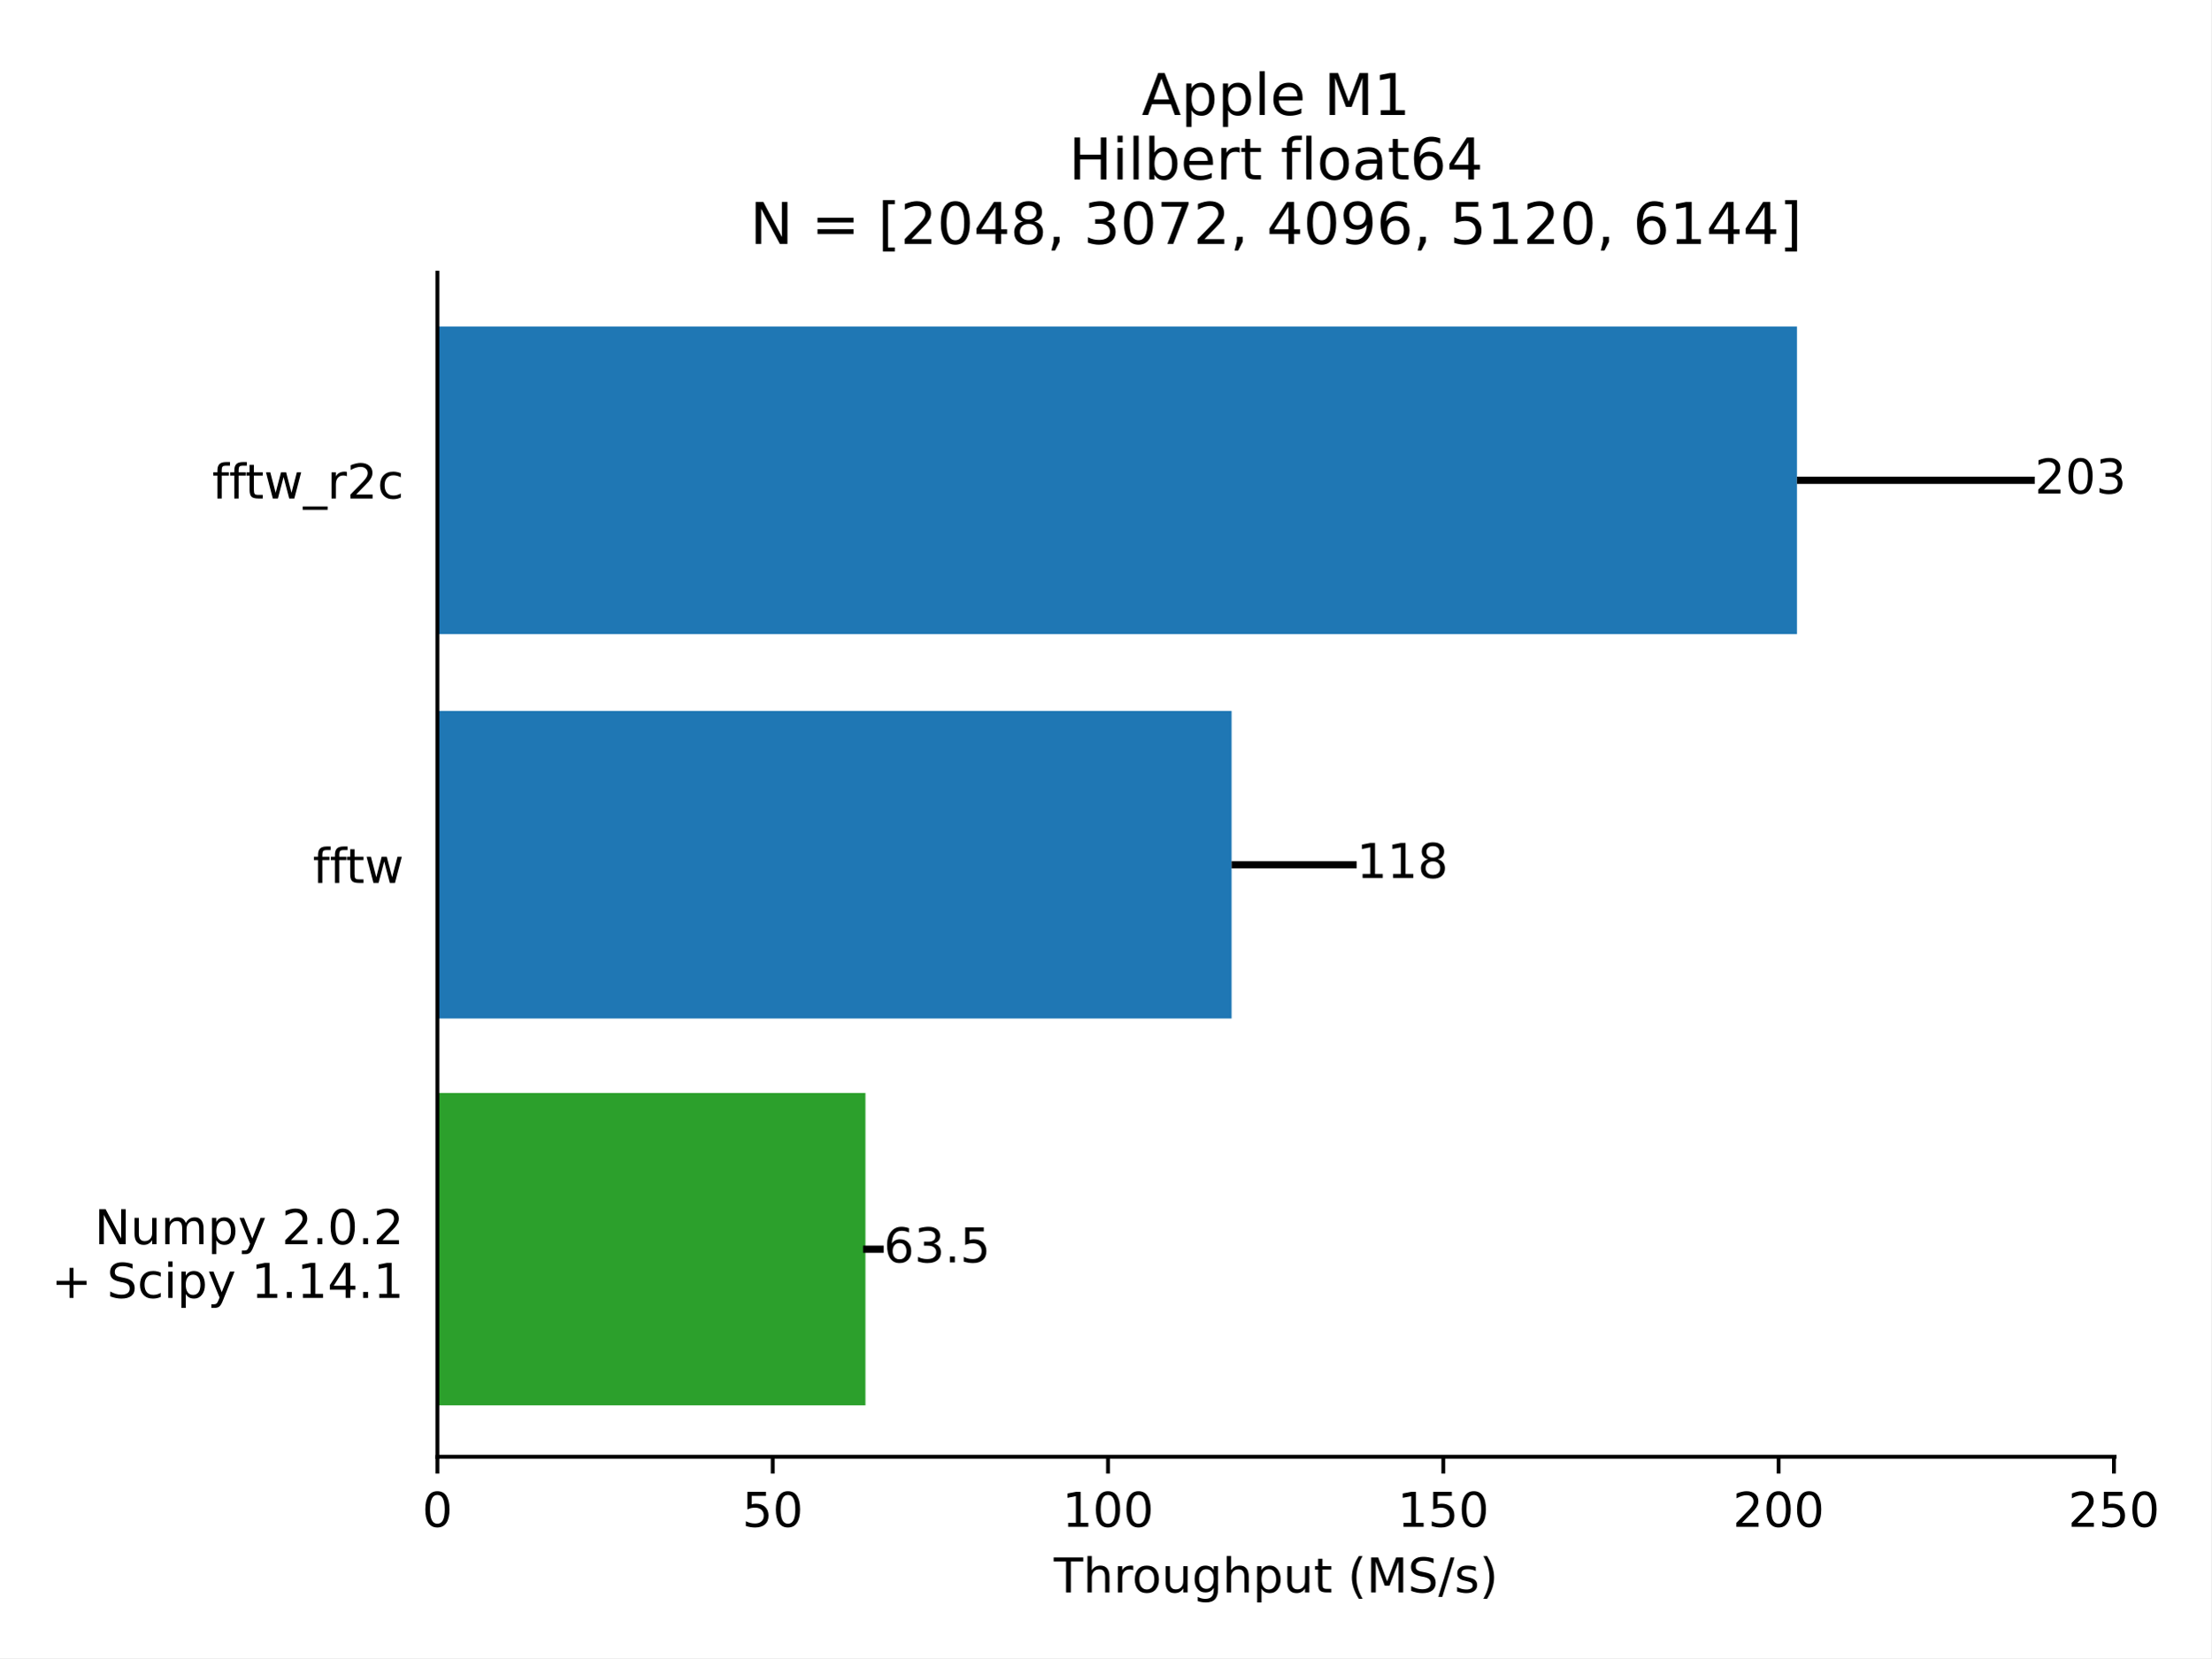
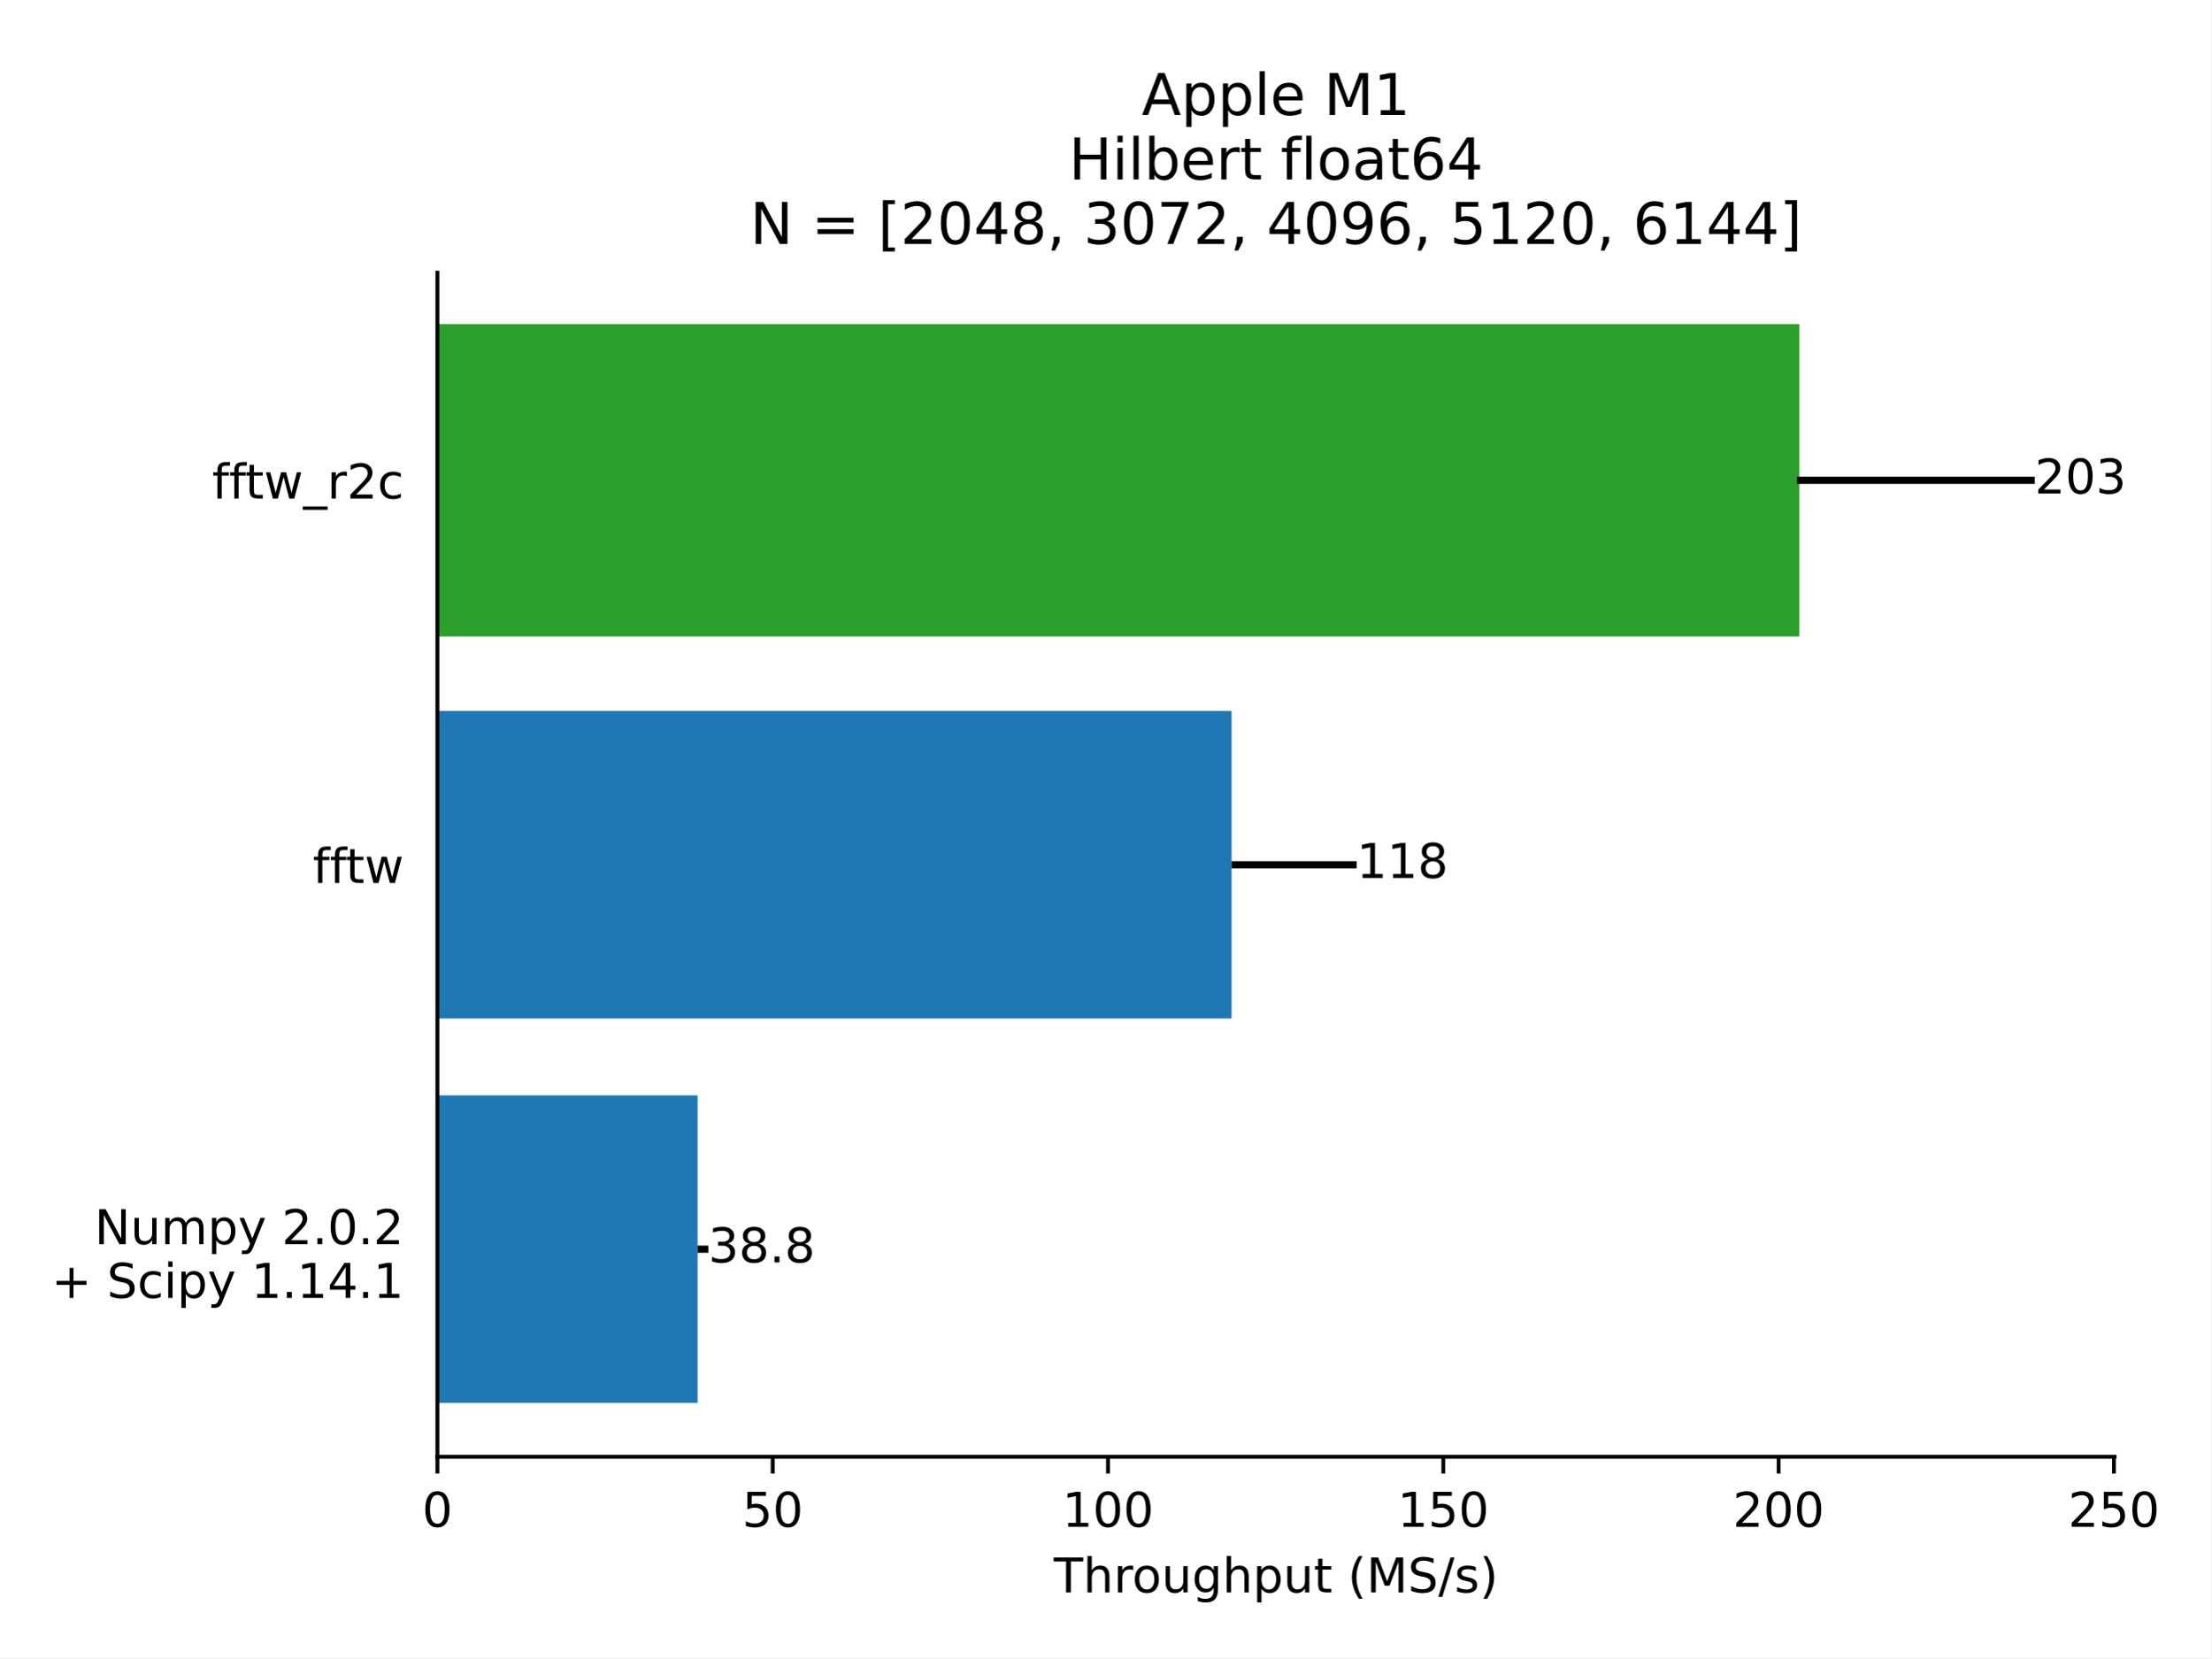
<svg xmlns="http://www.w3.org/2000/svg" xmlns:xlink="http://www.w3.org/1999/xlink" width="460.8pt" height="345.6pt" viewBox="0 0 460.8 345.6" version="1.1">
  <defs>
    <style type="text/css">*{stroke-linejoin: round; stroke-linecap: butt}</style>
  </defs>
  <g id="figure_1">
    <g id="patch_1">
      <path d="M 0 345.6  L 460.8 345.6  L 460.8 0  L 0 0  z " style="fill: #ffffff" />
    </g>
    <g id="axes_1">
      <g id="patch_2">
        <path d="M 91.15 303.64  L 440.695 303.64  L 440.695 56.832  L 91.15 56.832  z " style="fill: #ffffff" />
      </g>
      <g id="patch_3">
-         <path d="M 91.15 292.421  L 179.86 292.421  L 179.86 228.315  L 91.15 228.315  z " clip-path="url(#pe129e4ab95)" style="fill: #2ca02c; stroke: #2ca02c; stroke-linejoin: miter" />
+         <path d="M 91.15 292.421  L 145.377 292.421  L 145.377 228.315  L 91.15 228.315  z " clip-path="url(#pbf421183bb)" style="fill: #1f77b4" />
      </g>
      <g id="patch_4">
-         <path d="M 91.15 212.289  L 256.665 212.289  L 256.665 148.183  L 91.15 148.183  z " clip-path="url(#pe129e4ab95)" style="fill: #1f77b4" />
+         <path d="M 91.15 212.289  L 256.665 212.289  L 256.665 148.183  L 91.15 148.183  z " clip-path="url(#pbf421183bb)" style="fill: #1f77b4" />
      </g>
      <g id="patch_5">
-         <path d="M 91.15 132.157  L 374.495 132.157  L 374.495 68.051  L 91.15 68.051  z " clip-path="url(#pe129e4ab95)" style="fill: #1f77b4" />
+         <path d="M 91.15 132.157  L 374.495 132.157  L 374.495 68.051  L 91.15 68.051  z " clip-path="url(#pbf421183bb)" style="fill: #2ca02c; stroke: #2ca02c; stroke-linejoin: miter" />
      </g>
      <g id="matplotlib.axis_1">
        <g id="xtick_1">
          <g id="line2d_1">
            <defs>
-               <path id="m85e904e071" d="M 0 0  L 0 3.5  " style="stroke: #000000; stroke-width: 0.8" />
+               <path id="mdf9d274e8d" d="M 0 0  L 0 3.5  " style="stroke: #000000; stroke-width: 0.8" />
            </defs>
            <g>
-               <use xlink:href="#m85e904e071" x="91.15" y="303.64" style="stroke: #000000; stroke-width: 0.8" />
+               <use xlink:href="#mdf9d274e8d" x="91.15" y="303.64" style="stroke: #000000; stroke-width: 0.8" />
            </g>
          </g>
          <g id="text_1">
            <g transform="translate(87.96875 318.2384) scale(0.1 -0.1)">
              <defs>
                <path id="DejaVuSans-30" d="M 2034 4250  Q 1547 4250 1301 3770  Q 1056 3291 1056 2328  Q 1056 1369 1301 889  Q 1547 409 2034 409  Q 2525 409 2770 889  Q 3016 1369 3016 2328  Q 3016 3291 2770 3770  Q 2525 4250 2034 4250  z M 2034 4750  Q 2819 4750 3233 4129  Q 3647 3509 3647 2328  Q 3647 1150 3233 529  Q 2819 -91 2034 -91  Q 1250 -91 836 529  Q 422 1150 422 2328  Q 422 3509 836 4129  Q 1250 4750 2034 4750  z " transform="scale(0.015625)" />
              </defs>
              <use xlink:href="#DejaVuSans-30" />
            </g>
          </g>
        </g>
        <g id="xtick_2">
          <g id="line2d_2">
            <g>
-               <use xlink:href="#m85e904e071" x="161.031" y="303.64" style="stroke: #000000; stroke-width: 0.8" />
+               <use xlink:href="#mdf9d274e8d" x="161.031" y="303.64" style="stroke: #000000; stroke-width: 0.8" />
            </g>
          </g>
          <g id="text_2">
            <g transform="translate(154.6681 318.2384) scale(0.1 -0.1)">
              <defs>
                <path id="DejaVuSans-35" d="M 691 4666  L 3169 4666  L 3169 4134  L 1269 4134  L 1269 2991  Q 1406 3038 1543 3061  Q 1681 3084 1819 3084  Q 2600 3084 3056 2656  Q 3513 2228 3513 1497  Q 3513 744 3044 326  Q 2575 -91 1722 -91  Q 1428 -91 1123 -41  Q 819 9 494 109  L 494 744  Q 775 591 1075 516  Q 1375 441 1709 441  Q 2250 441 2565 725  Q 2881 1009 2881 1497  Q 2881 1984 2565 2268  Q 2250 2553 1709 2553  Q 1456 2553 1204 2497  Q 953 2441 691 2322  L 691 4666  z " transform="scale(0.015625)" />
              </defs>
              <use xlink:href="#DejaVuSans-35" />
              <use xlink:href="#DejaVuSans-30" x="63.623" />
            </g>
          </g>
        </g>
        <g id="xtick_3">
          <g id="line2d_3">
            <g>
-               <use xlink:href="#m85e904e071" x="230.911" y="303.64" style="stroke: #000000; stroke-width: 0.8" />
+               <use xlink:href="#mdf9d274e8d" x="230.911" y="303.64" style="stroke: #000000; stroke-width: 0.8" />
            </g>
          </g>
          <g id="text_3">
            <g transform="translate(221.3675 318.2384) scale(0.1 -0.1)">
              <defs>
                <path id="DejaVuSans-31" d="M 794 531  L 1825 531  L 1825 4091  L 703 3866  L 703 4441  L 1819 4666  L 2450 4666  L 2450 531  L 3481 531  L 3481 0  L 794 0  L 794 531  z " transform="scale(0.015625)" />
              </defs>
              <use xlink:href="#DejaVuSans-31" />
              <use xlink:href="#DejaVuSans-30" x="63.623" />
              <use xlink:href="#DejaVuSans-30" x="127.246" />
            </g>
          </g>
        </g>
        <g id="xtick_4">
          <g id="line2d_4">
            <g>
-               <use xlink:href="#m85e904e071" x="300.792" y="303.64" style="stroke: #000000; stroke-width: 0.8" />
+               <use xlink:href="#mdf9d274e8d" x="300.792" y="303.64" style="stroke: #000000; stroke-width: 0.8" />
            </g>
          </g>
          <g id="text_4">
            <g transform="translate(291.2481 318.2384) scale(0.1 -0.1)">
              <use xlink:href="#DejaVuSans-31" />
              <use xlink:href="#DejaVuSans-35" x="63.623" />
              <use xlink:href="#DejaVuSans-30" x="127.246" />
            </g>
          </g>
        </g>
        <g id="xtick_5">
          <g id="line2d_5">
            <g>
-               <use xlink:href="#m85e904e071" x="370.672" y="303.64" style="stroke: #000000; stroke-width: 0.8" />
+               <use xlink:href="#mdf9d274e8d" x="370.672" y="303.64" style="stroke: #000000; stroke-width: 0.8" />
            </g>
          </g>
          <g id="text_5">
            <g transform="translate(361.1287 318.2384) scale(0.1 -0.1)">
              <defs>
                <path id="DejaVuSans-32" d="M 1228 531  L 3431 531  L 3431 0  L 469 0  L 469 531  Q 828 903 1448 1529  Q 2069 2156 2228 2338  Q 2531 2678 2651 2914  Q 2772 3150 2772 3378  Q 2772 3750 2511 3984  Q 2250 4219 1831 4219  Q 1534 4219 1204 4116  Q 875 4013 500 3803  L 500 4441  Q 881 4594 1212 4672  Q 1544 4750 1819 4750  Q 2544 4750 2975 4387  Q 3406 4025 3406 3419  Q 3406 3131 3298 2873  Q 3191 2616 2906 2266  Q 2828 2175 2409 1742  Q 1991 1309 1228 531  z " transform="scale(0.015625)" />
              </defs>
              <use xlink:href="#DejaVuSans-32" />
              <use xlink:href="#DejaVuSans-30" x="63.623" />
              <use xlink:href="#DejaVuSans-30" x="127.246" />
            </g>
          </g>
        </g>
        <g id="xtick_6">
          <g id="line2d_6">
            <g>
-               <use xlink:href="#m85e904e071" x="440.553" y="303.64" style="stroke: #000000; stroke-width: 0.8" />
+               <use xlink:href="#mdf9d274e8d" x="440.553" y="303.64" style="stroke: #000000; stroke-width: 0.8" />
            </g>
          </g>
          <g id="text_6">
            <g transform="translate(431.0093 318.2384) scale(0.1 -0.1)">
              <use xlink:href="#DejaVuSans-32" />
              <use xlink:href="#DejaVuSans-35" x="63.623" />
              <use xlink:href="#DejaVuSans-30" x="127.246" />
            </g>
          </g>
        </g>
        <g id="text_7">
          <g transform="translate(219.6145 331.9166) scale(0.1 -0.1)">
            <defs>
              <path id="DejaVuSans-54" d="M -19 4666  L 3928 4666  L 3928 4134  L 2272 4134  L 2272 0  L 1638 0  L 1638 4134  L -19 4134  L -19 4666  z " transform="scale(0.015625)" />
              <path id="DejaVuSans-68" d="M 3513 2113  L 3513 0  L 2938 0  L 2938 2094  Q 2938 2591 2744 2837  Q 2550 3084 2163 3084  Q 1697 3084 1428 2787  Q 1159 2491 1159 1978  L 1159 0  L 581 0  L 581 4863  L 1159 4863  L 1159 2956  Q 1366 3272 1645 3428  Q 1925 3584 2291 3584  Q 2894 3584 3203 3211  Q 3513 2838 3513 2113  z " transform="scale(0.015625)" />
              <path id="DejaVuSans-72" d="M 2631 2963  Q 2534 3019 2420 3045  Q 2306 3072 2169 3072  Q 1681 3072 1420 2755  Q 1159 2438 1159 1844  L 1159 0  L 581 0  L 581 3500  L 1159 3500  L 1159 2956  Q 1341 3275 1631 3429  Q 1922 3584 2338 3584  Q 2397 3584 2469 3576  Q 2541 3569 2628 3553  L 2631 2963  z " transform="scale(0.015625)" />
              <path id="DejaVuSans-6f" d="M 1959 3097  Q 1497 3097 1228 2736  Q 959 2375 959 1747  Q 959 1119 1226 758  Q 1494 397 1959 397  Q 2419 397 2687 759  Q 2956 1122 2956 1747  Q 2956 2369 2687 2733  Q 2419 3097 1959 3097  z M 1959 3584  Q 2709 3584 3137 3096  Q 3566 2609 3566 1747  Q 3566 888 3137 398  Q 2709 -91 1959 -91  Q 1206 -91 779 398  Q 353 888 353 1747  Q 353 2609 779 3096  Q 1206 3584 1959 3584  z " transform="scale(0.015625)" />
              <path id="DejaVuSans-75" d="M 544 1381  L 544 3500  L 1119 3500  L 1119 1403  Q 1119 906 1312 657  Q 1506 409 1894 409  Q 2359 409 2629 706  Q 2900 1003 2900 1516  L 2900 3500  L 3475 3500  L 3475 0  L 2900 0  L 2900 538  Q 2691 219 2414 64  Q 2138 -91 1772 -91  Q 1169 -91 856 284  Q 544 659 544 1381  z M 1991 3584  L 1991 3584  z " transform="scale(0.015625)" />
              <path id="DejaVuSans-67" d="M 2906 1791  Q 2906 2416 2648 2759  Q 2391 3103 1925 3103  Q 1463 3103 1205 2759  Q 947 2416 947 1791  Q 947 1169 1205 825  Q 1463 481 1925 481  Q 2391 481 2648 825  Q 2906 1169 2906 1791  z M 3481 434  Q 3481 -459 3084 -895  Q 2688 -1331 1869 -1331  Q 1566 -1331 1297 -1286  Q 1028 -1241 775 -1147  L 775 -588  Q 1028 -725 1275 -790  Q 1522 -856 1778 -856  Q 2344 -856 2625 -561  Q 2906 -266 2906 331  L 2906 616  Q 2728 306 2450 153  Q 2172 0 1784 0  Q 1141 0 747 490  Q 353 981 353 1791  Q 353 2603 747 3093  Q 1141 3584 1784 3584  Q 2172 3584 2450 3431  Q 2728 3278 2906 2969  L 2906 3500  L 3481 3500  L 3481 434  z " transform="scale(0.015625)" />
              <path id="DejaVuSans-70" d="M 1159 525  L 1159 -1331  L 581 -1331  L 581 3500  L 1159 3500  L 1159 2969  Q 1341 3281 1617 3432  Q 1894 3584 2278 3584  Q 2916 3584 3314 3078  Q 3713 2572 3713 1747  Q 3713 922 3314 415  Q 2916 -91 2278 -91  Q 1894 -91 1617 61  Q 1341 213 1159 525  z M 3116 1747  Q 3116 2381 2855 2742  Q 2594 3103 2138 3103  Q 1681 3103 1420 2742  Q 1159 2381 1159 1747  Q 1159 1113 1420 752  Q 1681 391 2138 391  Q 2594 391 2855 752  Q 3116 1113 3116 1747  z " transform="scale(0.015625)" />
              <path id="DejaVuSans-74" d="M 1172 4494  L 1172 3500  L 2356 3500  L 2356 3053  L 1172 3053  L 1172 1153  Q 1172 725 1289 603  Q 1406 481 1766 481  L 2356 481  L 2356 0  L 1766 0  Q 1100 0 847 248  Q 594 497 594 1153  L 594 3053  L 172 3053  L 172 3500  L 594 3500  L 594 4494  L 1172 4494  z " transform="scale(0.015625)" />
              <path id="DejaVuSans-20" transform="scale(0.015625)" />
              <path id="DejaVuSans-28" d="M 1984 4856  Q 1566 4138 1362 3434  Q 1159 2731 1159 2009  Q 1159 1288 1364 580  Q 1569 -128 1984 -844  L 1484 -844  Q 1016 -109 783 600  Q 550 1309 550 2009  Q 550 2706 781 3412  Q 1013 4119 1484 4856  L 1984 4856  z " transform="scale(0.015625)" />
              <path id="DejaVuSans-4d" d="M 628 4666  L 1569 4666  L 2759 1491  L 3956 4666  L 4897 4666  L 4897 0  L 4281 0  L 4281 4097  L 3078 897  L 2444 897  L 1241 4097  L 1241 0  L 628 0  L 628 4666  z " transform="scale(0.015625)" />
              <path id="DejaVuSans-53" d="M 3425 4513  L 3425 3897  Q 3066 4069 2747 4153  Q 2428 4238 2131 4238  Q 1616 4238 1336 4038  Q 1056 3838 1056 3469  Q 1056 3159 1242 3001  Q 1428 2844 1947 2747  L 2328 2669  Q 3034 2534 3370 2195  Q 3706 1856 3706 1288  Q 3706 609 3251 259  Q 2797 -91 1919 -91  Q 1588 -91 1214 -16  Q 841 59 441 206  L 441 856  Q 825 641 1194 531  Q 1563 422 1919 422  Q 2459 422 2753 634  Q 3047 847 3047 1241  Q 3047 1584 2836 1778  Q 2625 1972 2144 2069  L 1759 2144  Q 1053 2284 737 2584  Q 422 2884 422 3419  Q 422 4038 858 4394  Q 1294 4750 2059 4750  Q 2388 4750 2728 4690  Q 3069 4631 3425 4513  z " transform="scale(0.015625)" />
              <path id="DejaVuSans-2f" d="M 1625 4666  L 2156 4666  L 531 -594  L 0 -594  L 1625 4666  z " transform="scale(0.015625)" />
              <path id="DejaVuSans-73" d="M 2834 3397  L 2834 2853  Q 2591 2978 2328 3040  Q 2066 3103 1784 3103  Q 1356 3103 1142 2972  Q 928 2841 928 2578  Q 928 2378 1081 2264  Q 1234 2150 1697 2047  L 1894 2003  Q 2506 1872 2764 1633  Q 3022 1394 3022 966  Q 3022 478 2636 193  Q 2250 -91 1575 -91  Q 1294 -91 989 -36  Q 684 19 347 128  L 347 722  Q 666 556 975 473  Q 1284 391 1588 391  Q 1994 391 2212 530  Q 2431 669 2431 922  Q 2431 1156 2273 1281  Q 2116 1406 1581 1522  L 1381 1569  Q 847 1681 609 1914  Q 372 2147 372 2553  Q 372 3047 722 3315  Q 1072 3584 1716 3584  Q 2034 3584 2315 3537  Q 2597 3491 2834 3397  z " transform="scale(0.015625)" />
              <path id="DejaVuSans-29" d="M 513 4856  L 1013 4856  Q 1481 4119 1714 3412  Q 1947 2706 1947 2009  Q 1947 1309 1714 600  Q 1481 -109 1013 -844  L 513 -844  Q 928 -128 1133 580  Q 1338 1288 1338 2009  Q 1338 2731 1133 3434  Q 928 4138 513 4856  z " transform="scale(0.015625)" />
            </defs>
            <use xlink:href="#DejaVuSans-54" />
            <use xlink:href="#DejaVuSans-68" x="61.084" />
            <use xlink:href="#DejaVuSans-72" x="124.463" />
            <use xlink:href="#DejaVuSans-6f" x="163.326" />
            <use xlink:href="#DejaVuSans-75" x="224.508" />
            <use xlink:href="#DejaVuSans-67" x="287.887" />
            <use xlink:href="#DejaVuSans-68" x="351.363" />
            <use xlink:href="#DejaVuSans-70" x="414.742" />
            <use xlink:href="#DejaVuSans-75" x="478.219" />
            <use xlink:href="#DejaVuSans-74" x="541.598" />
            <use xlink:href="#DejaVuSans-20" x="580.807" />
            <use xlink:href="#DejaVuSans-28" x="612.594" />
            <use xlink:href="#DejaVuSans-4d" x="651.607" />
            <use xlink:href="#DejaVuSans-53" x="737.887" />
            <use xlink:href="#DejaVuSans-2f" x="801.363" />
            <use xlink:href="#DejaVuSans-73" x="835.055" />
            <use xlink:href="#DejaVuSans-29" x="887.154" />
          </g>
        </g>
      </g>
      <g id="matplotlib.axis_2">
        <g id="ytick_1">
          <g id="text_8">
            <g transform="translate(19.70156 259.3286) scale(0.1 -0.1)">
              <defs>
                <path id="DejaVuSans-4e" d="M 628 4666  L 1478 4666  L 3547 763  L 3547 4666  L 4159 4666  L 4159 0  L 3309 0  L 1241 3903  L 1241 0  L 628 0  L 628 4666  z " transform="scale(0.015625)" />
                <path id="DejaVuSans-6d" d="M 3328 2828  Q 3544 3216 3844 3400  Q 4144 3584 4550 3584  Q 5097 3584 5394 3201  Q 5691 2819 5691 2113  L 5691 0  L 5113 0  L 5113 2094  Q 5113 2597 4934 2840  Q 4756 3084 4391 3084  Q 3944 3084 3684 2787  Q 3425 2491 3425 1978  L 3425 0  L 2847 0  L 2847 2094  Q 2847 2600 2669 2842  Q 2491 3084 2119 3084  Q 1678 3084 1418 2786  Q 1159 2488 1159 1978  L 1159 0  L 581 0  L 581 3500  L 1159 3500  L 1159 2956  Q 1356 3278 1631 3431  Q 1906 3584 2284 3584  Q 2666 3584 2933 3390  Q 3200 3197 3328 2828  z " transform="scale(0.015625)" />
                <path id="DejaVuSans-79" d="M 2059 -325  Q 1816 -950 1584 -1140  Q 1353 -1331 966 -1331  L 506 -1331  L 506 -850  L 844 -850  Q 1081 -850 1212 -737  Q 1344 -625 1503 -206  L 1606 56  L 191 3500  L 800 3500  L 1894 763  L 2988 3500  L 3597 3500  L 2059 -325  z " transform="scale(0.015625)" />
                <path id="DejaVuSans-2e" d="M 684 794  L 1344 794  L 1344 0  L 684 0  L 684 794  z " transform="scale(0.015625)" />
              </defs>
              <use xlink:href="#DejaVuSans-4e" />
              <use xlink:href="#DejaVuSans-75" x="74.805" />
              <use xlink:href="#DejaVuSans-6d" x="138.184" />
              <use xlink:href="#DejaVuSans-70" x="235.596" />
              <use xlink:href="#DejaVuSans-79" x="299.072" />
              <use xlink:href="#DejaVuSans-20" x="358.252" />
              <use xlink:href="#DejaVuSans-32" x="390.039" />
              <use xlink:href="#DejaVuSans-2e" x="453.662" />
              <use xlink:href="#DejaVuSans-30" x="485.449" />
              <use xlink:href="#DejaVuSans-2e" x="549.072" />
              <use xlink:href="#DejaVuSans-32" x="580.859" />
            </g>
            <g transform="translate(10.71562 270.5264) scale(0.1 -0.1)">
              <defs>
                <path id="DejaVuSans-2b" d="M 2944 4013  L 2944 2272  L 4684 2272  L 4684 1741  L 2944 1741  L 2944 0  L 2419 0  L 2419 1741  L 678 1741  L 678 2272  L 2419 2272  L 2419 4013  L 2944 4013  z " transform="scale(0.015625)" />
                <path id="DejaVuSans-63" d="M 3122 3366  L 3122 2828  Q 2878 2963 2633 3030  Q 2388 3097 2138 3097  Q 1578 3097 1268 2742  Q 959 2388 959 1747  Q 959 1106 1268 751  Q 1578 397 2138 397  Q 2388 397 2633 464  Q 2878 531 3122 666  L 3122 134  Q 2881 22 2623 -34  Q 2366 -91 2075 -91  Q 1284 -91 818 406  Q 353 903 353 1747  Q 353 2603 823 3093  Q 1294 3584 2113 3584  Q 2378 3584 2631 3529  Q 2884 3475 3122 3366  z " transform="scale(0.015625)" />
                <path id="DejaVuSans-69" d="M 603 3500  L 1178 3500  L 1178 0  L 603 0  L 603 3500  z M 603 4863  L 1178 4863  L 1178 4134  L 603 4134  L 603 4863  z " transform="scale(0.015625)" />
                <path id="DejaVuSans-34" d="M 2419 4116  L 825 1625  L 2419 1625  L 2419 4116  z M 2253 4666  L 3047 4666  L 3047 1625  L 3713 1625  L 3713 1100  L 3047 1100  L 3047 0  L 2419 0  L 2419 1100  L 313 1100  L 313 1709  L 2253 4666  z " transform="scale(0.015625)" />
              </defs>
              <use xlink:href="#DejaVuSans-2b" />
              <use xlink:href="#DejaVuSans-20" x="83.789" />
              <use xlink:href="#DejaVuSans-53" x="115.576" />
              <use xlink:href="#DejaVuSans-63" x="179.053" />
              <use xlink:href="#DejaVuSans-69" x="234.033" />
              <use xlink:href="#DejaVuSans-70" x="261.816" />
              <use xlink:href="#DejaVuSans-79" x="325.293" />
              <use xlink:href="#DejaVuSans-20" x="384.473" />
              <use xlink:href="#DejaVuSans-31" x="416.26" />
              <use xlink:href="#DejaVuSans-2e" x="479.883" />
              <use xlink:href="#DejaVuSans-31" x="511.67" />
              <use xlink:href="#DejaVuSans-34" x="575.293" />
              <use xlink:href="#DejaVuSans-2e" x="638.916" />
              <use xlink:href="#DejaVuSans-31" x="670.703" />
            </g>
          </g>
        </g>
        <g id="ytick_2">
          <g id="text_9">
            <g transform="translate(65.18594 184.0352) scale(0.1 -0.1)">
              <defs>
                <path id="DejaVuSans-66" d="M 2375 4863  L 2375 4384  L 1825 4384  Q 1516 4384 1395 4259  Q 1275 4134 1275 3809  L 1275 3500  L 2222 3500  L 2222 3053  L 1275 3053  L 1275 0  L 697 0  L 697 3053  L 147 3053  L 147 3500  L 697 3500  L 697 3744  Q 697 4328 969 4595  Q 1241 4863 1831 4863  L 2375 4863  z " transform="scale(0.015625)" />
                <path id="DejaVuSans-77" d="M 269 3500  L 844 3500  L 1563 769  L 2278 3500  L 2956 3500  L 3675 769  L 4391 3500  L 4966 3500  L 4050 0  L 3372 0  L 2619 2869  L 1863 0  L 1184 0  L 269 3500  z " transform="scale(0.015625)" />
              </defs>
              <use xlink:href="#DejaVuSans-66" />
              <use xlink:href="#DejaVuSans-66" x="35.205" />
              <use xlink:href="#DejaVuSans-74" x="68.66" />
              <use xlink:href="#DejaVuSans-77" x="107.869" />
            </g>
          </g>
        </g>
        <g id="ytick_3">
          <g id="text_10">
            <g transform="translate(44.21406 103.9028) scale(0.1 -0.1)">
              <defs>
                <path id="DejaVuSans-5f" d="M 3263 -1063  L 3263 -1509  L -63 -1509  L -63 -1063  L 3263 -1063  z " transform="scale(0.015625)" />
              </defs>
              <use xlink:href="#DejaVuSans-66" />
              <use xlink:href="#DejaVuSans-66" x="35.205" />
              <use xlink:href="#DejaVuSans-74" x="68.66" />
              <use xlink:href="#DejaVuSans-77" x="107.869" />
              <use xlink:href="#DejaVuSans-5f" x="189.656" />
              <use xlink:href="#DejaVuSans-72" x="239.656" />
              <use xlink:href="#DejaVuSans-32" x="280.77" />
              <use xlink:href="#DejaVuSans-63" x="344.393" />
            </g>
          </g>
        </g>
      </g>
      <g id="LineCollection_1">
-         <path d="M 179.86 260.368  L 184.168 260.368  " clip-path="url(#pe129e4ab95)" style="fill: none; stroke: #000000; stroke-width: 1.5" />
-         <path d="M 256.665 180.236  L 282.726 180.236  " clip-path="url(#pe129e4ab95)" style="fill: none; stroke: #000000; stroke-width: 1.5" />
-         <path d="M 374.495 100.104  L 424.05 100.104  " clip-path="url(#pe129e4ab95)" style="fill: none; stroke: #000000; stroke-width: 1.5" />
+         <path d="M 145.377 260.368  L 147.612 260.368  " clip-path="url(#pbf421183bb)" style="fill: none; stroke: #000000; stroke-width: 1.5" />
+         <path d="M 256.665 180.236  L 282.726 180.236  " clip-path="url(#pbf421183bb)" style="fill: none; stroke: #000000; stroke-width: 1.5" />
+         <path d="M 374.495 100.104  L 424.05 100.104  " clip-path="url(#pbf421183bb)" style="fill: none; stroke: #000000; stroke-width: 1.5" />
      </g>
      <g id="patch_6">
        <path d="M 91.15 303.64  L 91.15 56.832  " style="fill: none; stroke: #000000; stroke-width: 0.8; stroke-linejoin: miter; stroke-linecap: square" />
      </g>
      <g id="patch_7">
        <path d="M 91.15 303.64  L 440.695 303.64  " style="fill: none; stroke: #000000; stroke-width: 0.8; stroke-linejoin: miter; stroke-linecap: square" />
      </g>
      <g id="text_11">
-         <g transform="translate(184.1678 263.1278) scale(0.1 -0.1)">
+         <g transform="translate(147.6123 263.1278) scale(0.1 -0.1)">
          <defs>
-             <path id="DejaVuSans-36" d="M 2113 2584  Q 1688 2584 1439 2293  Q 1191 2003 1191 1497  Q 1191 994 1439 701  Q 1688 409 2113 409  Q 2538 409 2786 701  Q 3034 994 3034 1497  Q 3034 2003 2786 2293  Q 2538 2584 2113 2584  z M 3366 4563  L 3366 3988  Q 3128 4100 2886 4159  Q 2644 4219 2406 4219  Q 1781 4219 1451 3797  Q 1122 3375 1075 2522  Q 1259 2794 1537 2939  Q 1816 3084 2150 3084  Q 2853 3084 3261 2657  Q 3669 2231 3669 1497  Q 3669 778 3244 343  Q 2819 -91 2113 -91  Q 1303 -91 875 529  Q 447 1150 447 2328  Q 447 3434 972 4092  Q 1497 4750 2381 4750  Q 2619 4750 2861 4703  Q 3103 4656 3366 4563  z " transform="scale(0.015625)" />
            <path id="DejaVuSans-33" d="M 2597 2516  Q 3050 2419 3304 2112  Q 3559 1806 3559 1356  Q 3559 666 3084 287  Q 2609 -91 1734 -91  Q 1441 -91 1130 -33  Q 819 25 488 141  L 488 750  Q 750 597 1062 519  Q 1375 441 1716 441  Q 2309 441 2620 675  Q 2931 909 2931 1356  Q 2931 1769 2642 2001  Q 2353 2234 1838 2234  L 1294 2234  L 1294 2753  L 1863 2753  Q 2328 2753 2575 2939  Q 2822 3125 2822 3475  Q 2822 3834 2567 4026  Q 2313 4219 1838 4219  Q 1578 4219 1281 4162  Q 984 4106 628 3988  L 628 4550  Q 988 4650 1302 4700  Q 1616 4750 1894 4750  Q 2613 4750 3031 4423  Q 3450 4097 3450 3541  Q 3450 3153 3228 2886  Q 3006 2619 2597 2516  z " transform="scale(0.015625)" />
+             <path id="DejaVuSans-38" d="M 2034 2216  Q 1584 2216 1326 1975  Q 1069 1734 1069 1313  Q 1069 891 1326 650  Q 1584 409 2034 409  Q 2484 409 2743 651  Q 3003 894 3003 1313  Q 3003 1734 2745 1975  Q 2488 2216 2034 2216  z M 1403 2484  Q 997 2584 770 2862  Q 544 3141 544 3541  Q 544 4100 942 4425  Q 1341 4750 2034 4750  Q 2731 4750 3128 4425  Q 3525 4100 3525 3541  Q 3525 3141 3298 2862  Q 3072 2584 2669 2484  Q 3125 2378 3379 2068  Q 3634 1759 3634 1313  Q 3634 634 3220 271  Q 2806 -91 2034 -91  Q 1263 -91 848 271  Q 434 634 434 1313  Q 434 1759 690 2068  Q 947 2378 1403 2484  z M 1172 3481  Q 1172 3119 1398 2916  Q 1625 2713 2034 2713  Q 2441 2713 2670 2916  Q 2900 3119 2900 3481  Q 2900 3844 2670 4047  Q 2441 4250 2034 4250  Q 1625 4250 1398 4047  Q 1172 3844 1172 3481  z " transform="scale(0.015625)" />
          </defs>
-           <use xlink:href="#DejaVuSans-36" />
-           <use xlink:href="#DejaVuSans-33" x="63.623" />
+           <use xlink:href="#DejaVuSans-33" />
+           <use xlink:href="#DejaVuSans-38" x="63.623" />
          <use xlink:href="#DejaVuSans-2e" x="127.246" />
-           <use xlink:href="#DejaVuSans-35" x="159.033" />
+           <use xlink:href="#DejaVuSans-38" x="159.033" />
        </g>
      </g>
      <g id="text_12">
        <g transform="translate(282.7256 182.9954) scale(0.1 -0.1)">
-           <defs>
-             <path id="DejaVuSans-38" d="M 2034 2216  Q 1584 2216 1326 1975  Q 1069 1734 1069 1313  Q 1069 891 1326 650  Q 1584 409 2034 409  Q 2484 409 2743 651  Q 3003 894 3003 1313  Q 3003 1734 2745 1975  Q 2488 2216 2034 2216  z M 1403 2484  Q 997 2584 770 2862  Q 544 3141 544 3541  Q 544 4100 942 4425  Q 1341 4750 2034 4750  Q 2731 4750 3128 4425  Q 3525 4100 3525 3541  Q 3525 3141 3298 2862  Q 3072 2584 2669 2484  Q 3125 2378 3379 2068  Q 3634 1759 3634 1313  Q 3634 634 3220 271  Q 2806 -91 2034 -91  Q 1263 -91 848 271  Q 434 634 434 1313  Q 434 1759 690 2068  Q 947 2378 1403 2484  z M 1172 3481  Q 1172 3119 1398 2916  Q 1625 2713 2034 2713  Q 2441 2713 2670 2916  Q 2900 3119 2900 3481  Q 2900 3844 2670 4047  Q 2441 4250 2034 4250  Q 1625 4250 1398 4047  Q 1172 3844 1172 3481  z " transform="scale(0.015625)" />
-           </defs>
          <use xlink:href="#DejaVuSans-31" />
          <use xlink:href="#DejaVuSans-31" x="63.623" />
          <use xlink:href="#DejaVuSans-38" x="127.246" />
        </g>
      </g>
      <g id="text_13">
        <g transform="translate(424.0497 102.8629) scale(0.1 -0.1)">
          <use xlink:href="#DejaVuSans-32" />
          <use xlink:href="#DejaVuSans-30" x="63.623" />
          <use xlink:href="#DejaVuSans-33" x="127.246" />
        </g>
      </g>
      <g id="text_14">
        <g transform="translate(237.9398 23.95725) scale(0.12 -0.12)">
          <defs>
            <path id="DejaVuSans-41" d="M 2188 4044  L 1331 1722  L 3047 1722  L 2188 4044  z M 1831 4666  L 2547 4666  L 4325 0  L 3669 0  L 3244 1197  L 1141 1197  L 716 0  L 50 0  L 1831 4666  z " transform="scale(0.015625)" />
            <path id="DejaVuSans-6c" d="M 603 4863  L 1178 4863  L 1178 0  L 603 0  L 603 4863  z " transform="scale(0.015625)" />
            <path id="DejaVuSans-65" d="M 3597 1894  L 3597 1613  L 953 1613  Q 991 1019 1311 708  Q 1631 397 2203 397  Q 2534 397 2845 478  Q 3156 559 3463 722  L 3463 178  Q 3153 47 2828 -22  Q 2503 -91 2169 -91  Q 1331 -91 842 396  Q 353 884 353 1716  Q 353 2575 817 3079  Q 1281 3584 2069 3584  Q 2775 3584 3186 3129  Q 3597 2675 3597 1894  z M 3022 2063  Q 3016 2534 2758 2815  Q 2500 3097 2075 3097  Q 1594 3097 1305 2825  Q 1016 2553 972 2059  L 3022 2063  z " transform="scale(0.015625)" />
          </defs>
          <use xlink:href="#DejaVuSans-41" />
          <use xlink:href="#DejaVuSans-70" x="68.408" />
          <use xlink:href="#DejaVuSans-70" x="131.885" />
          <use xlink:href="#DejaVuSans-6c" x="195.361" />
          <use xlink:href="#DejaVuSans-65" x="223.145" />
          <use xlink:href="#DejaVuSans-20" x="284.668" />
          <use xlink:href="#DejaVuSans-4d" x="316.455" />
          <use xlink:href="#DejaVuSans-31" x="402.734" />
        </g>
        <g transform="translate(222.7355 37.39462) scale(0.12 -0.12)">
          <defs>
            <path id="DejaVuSans-48" d="M 628 4666  L 1259 4666  L 1259 2753  L 3553 2753  L 3553 4666  L 4184 4666  L 4184 0  L 3553 0  L 3553 2222  L 1259 2222  L 1259 0  L 628 0  L 628 4666  z " transform="scale(0.015625)" />
            <path id="DejaVuSans-62" d="M 3116 1747  Q 3116 2381 2855 2742  Q 2594 3103 2138 3103  Q 1681 3103 1420 2742  Q 1159 2381 1159 1747  Q 1159 1113 1420 752  Q 1681 391 2138 391  Q 2594 391 2855 752  Q 3116 1113 3116 1747  z M 1159 2969  Q 1341 3281 1617 3432  Q 1894 3584 2278 3584  Q 2916 3584 3314 3078  Q 3713 2572 3713 1747  Q 3713 922 3314 415  Q 2916 -91 2278 -91  Q 1894 -91 1617 61  Q 1341 213 1159 525  L 1159 0  L 581 0  L 581 4863  L 1159 4863  L 1159 2969  z " transform="scale(0.015625)" />
            <path id="DejaVuSans-61" d="M 2194 1759  Q 1497 1759 1228 1600  Q 959 1441 959 1056  Q 959 750 1161 570  Q 1363 391 1709 391  Q 2188 391 2477 730  Q 2766 1069 2766 1631  L 2766 1759  L 2194 1759  z M 3341 1997  L 3341 0  L 2766 0  L 2766 531  Q 2569 213 2275 61  Q 1981 -91 1556 -91  Q 1019 -91 701 211  Q 384 513 384 1019  Q 384 1609 779 1909  Q 1175 2209 1959 2209  L 2766 2209  L 2766 2266  Q 2766 2663 2505 2880  Q 2244 3097 1772 3097  Q 1472 3097 1187 3025  Q 903 2953 641 2809  L 641 3341  Q 956 3463 1253 3523  Q 1550 3584 1831 3584  Q 2591 3584 2966 3190  Q 3341 2797 3341 1997  z " transform="scale(0.015625)" />
+             <path id="DejaVuSans-36" d="M 2113 2584  Q 1688 2584 1439 2293  Q 1191 2003 1191 1497  Q 1191 994 1439 701  Q 1688 409 2113 409  Q 2538 409 2786 701  Q 3034 994 3034 1497  Q 3034 2003 2786 2293  Q 2538 2584 2113 2584  z M 3366 4563  L 3366 3988  Q 3128 4100 2886 4159  Q 2644 4219 2406 4219  Q 1781 4219 1451 3797  Q 1122 3375 1075 2522  Q 1259 2794 1537 2939  Q 1816 3084 2150 3084  Q 2853 3084 3261 2657  Q 3669 2231 3669 1497  Q 3669 778 3244 343  Q 2819 -91 2113 -91  Q 1303 -91 875 529  Q 447 1150 447 2328  Q 447 3434 972 4092  Q 1497 4750 2381 4750  Q 2619 4750 2861 4703  Q 3103 4656 3366 4563  z " transform="scale(0.015625)" />
          </defs>
          <use xlink:href="#DejaVuSans-48" />
          <use xlink:href="#DejaVuSans-69" x="75.195" />
          <use xlink:href="#DejaVuSans-6c" x="102.979" />
          <use xlink:href="#DejaVuSans-62" x="130.762" />
          <use xlink:href="#DejaVuSans-65" x="194.238" />
          <use xlink:href="#DejaVuSans-72" x="255.762" />
          <use xlink:href="#DejaVuSans-74" x="296.875" />
          <use xlink:href="#DejaVuSans-20" x="336.084" />
          <use xlink:href="#DejaVuSans-66" x="367.871" />
          <use xlink:href="#DejaVuSans-6c" x="403.076" />
          <use xlink:href="#DejaVuSans-6f" x="430.859" />
          <use xlink:href="#DejaVuSans-61" x="492.041" />
          <use xlink:href="#DejaVuSans-74" x="553.32" />
          <use xlink:href="#DejaVuSans-36" x="592.529" />
          <use xlink:href="#DejaVuSans-34" x="656.152" />
        </g>
        <g transform="translate(156.3052 50.832) scale(0.12 -0.12)">
          <defs>
            <path id="DejaVuSans-3d" d="M 678 2906  L 4684 2906  L 4684 2381  L 678 2381  L 678 2906  z M 678 1631  L 4684 1631  L 4684 1100  L 678 1100  L 678 1631  z " transform="scale(0.015625)" />
            <path id="DejaVuSans-5b" d="M 550 4863  L 1875 4863  L 1875 4416  L 1125 4416  L 1125 -397  L 1875 -397  L 1875 -844  L 550 -844  L 550 4863  z " transform="scale(0.015625)" />
            <path id="DejaVuSans-2c" d="M 750 794  L 1409 794  L 1409 256  L 897 -744  L 494 -744  L 750 256  L 750 794  z " transform="scale(0.015625)" />
            <path id="DejaVuSans-37" d="M 525 4666  L 3525 4666  L 3525 4397  L 1831 0  L 1172 0  L 2766 4134  L 525 4134  L 525 4666  z " transform="scale(0.015625)" />
            <path id="DejaVuSans-39" d="M 703 97  L 703 672  Q 941 559 1184 500  Q 1428 441 1663 441  Q 2288 441 2617 861  Q 2947 1281 2994 2138  Q 2813 1869 2534 1725  Q 2256 1581 1919 1581  Q 1219 1581 811 2004  Q 403 2428 403 3163  Q 403 3881 828 4315  Q 1253 4750 1959 4750  Q 2769 4750 3195 4129  Q 3622 3509 3622 2328  Q 3622 1225 3098 567  Q 2575 -91 1691 -91  Q 1453 -91 1209 -44  Q 966 3 703 97  z M 1959 2075  Q 2384 2075 2632 2365  Q 2881 2656 2881 3163  Q 2881 3666 2632 3958  Q 2384 4250 1959 4250  Q 1534 4250 1286 3958  Q 1038 3666 1038 3163  Q 1038 2656 1286 2365  Q 1534 2075 1959 2075  z " transform="scale(0.015625)" />
            <path id="DejaVuSans-5d" d="M 1947 4863  L 1947 -844  L 622 -844  L 622 -397  L 1369 -397  L 1369 4416  L 622 4416  L 622 4863  L 1947 4863  z " transform="scale(0.015625)" />
          </defs>
          <use xlink:href="#DejaVuSans-4e" />
          <use xlink:href="#DejaVuSans-20" x="74.805" />
          <use xlink:href="#DejaVuSans-3d" x="106.592" />
          <use xlink:href="#DejaVuSans-20" x="190.381" />
          <use xlink:href="#DejaVuSans-5b" x="222.168" />
          <use xlink:href="#DejaVuSans-32" x="261.182" />
          <use xlink:href="#DejaVuSans-30" x="324.805" />
          <use xlink:href="#DejaVuSans-34" x="388.428" />
          <use xlink:href="#DejaVuSans-38" x="452.051" />
          <use xlink:href="#DejaVuSans-2c" x="515.674" />
          <use xlink:href="#DejaVuSans-20" x="547.461" />
          <use xlink:href="#DejaVuSans-33" x="579.248" />
          <use xlink:href="#DejaVuSans-30" x="642.871" />
          <use xlink:href="#DejaVuSans-37" x="706.494" />
          <use xlink:href="#DejaVuSans-32" x="770.117" />
          <use xlink:href="#DejaVuSans-2c" x="833.74" />
          <use xlink:href="#DejaVuSans-20" x="865.527" />
          <use xlink:href="#DejaVuSans-34" x="897.314" />
          <use xlink:href="#DejaVuSans-30" x="960.938" />
          <use xlink:href="#DejaVuSans-39" x="1024.561" />
          <use xlink:href="#DejaVuSans-36" x="1088.184" />
          <use xlink:href="#DejaVuSans-2c" x="1151.807" />
          <use xlink:href="#DejaVuSans-20" x="1183.594" />
          <use xlink:href="#DejaVuSans-35" x="1215.381" />
          <use xlink:href="#DejaVuSans-31" x="1279.004" />
          <use xlink:href="#DejaVuSans-32" x="1342.627" />
          <use xlink:href="#DejaVuSans-30" x="1406.25" />
          <use xlink:href="#DejaVuSans-2c" x="1469.873" />
          <use xlink:href="#DejaVuSans-20" x="1501.66" />
          <use xlink:href="#DejaVuSans-36" x="1533.447" />
          <use xlink:href="#DejaVuSans-31" x="1597.07" />
          <use xlink:href="#DejaVuSans-34" x="1660.693" />
          <use xlink:href="#DejaVuSans-34" x="1724.316" />
          <use xlink:href="#DejaVuSans-5d" x="1787.939" />
        </g>
      </g>
    </g>
  </g>
  <defs>
-     <clipPath id="pe129e4ab95">
+     <clipPath id="pbf421183bb">
      <rect x="91.15" y="56.832" width="349.545" height="246.808" />
    </clipPath>
  </defs>
</svg>
